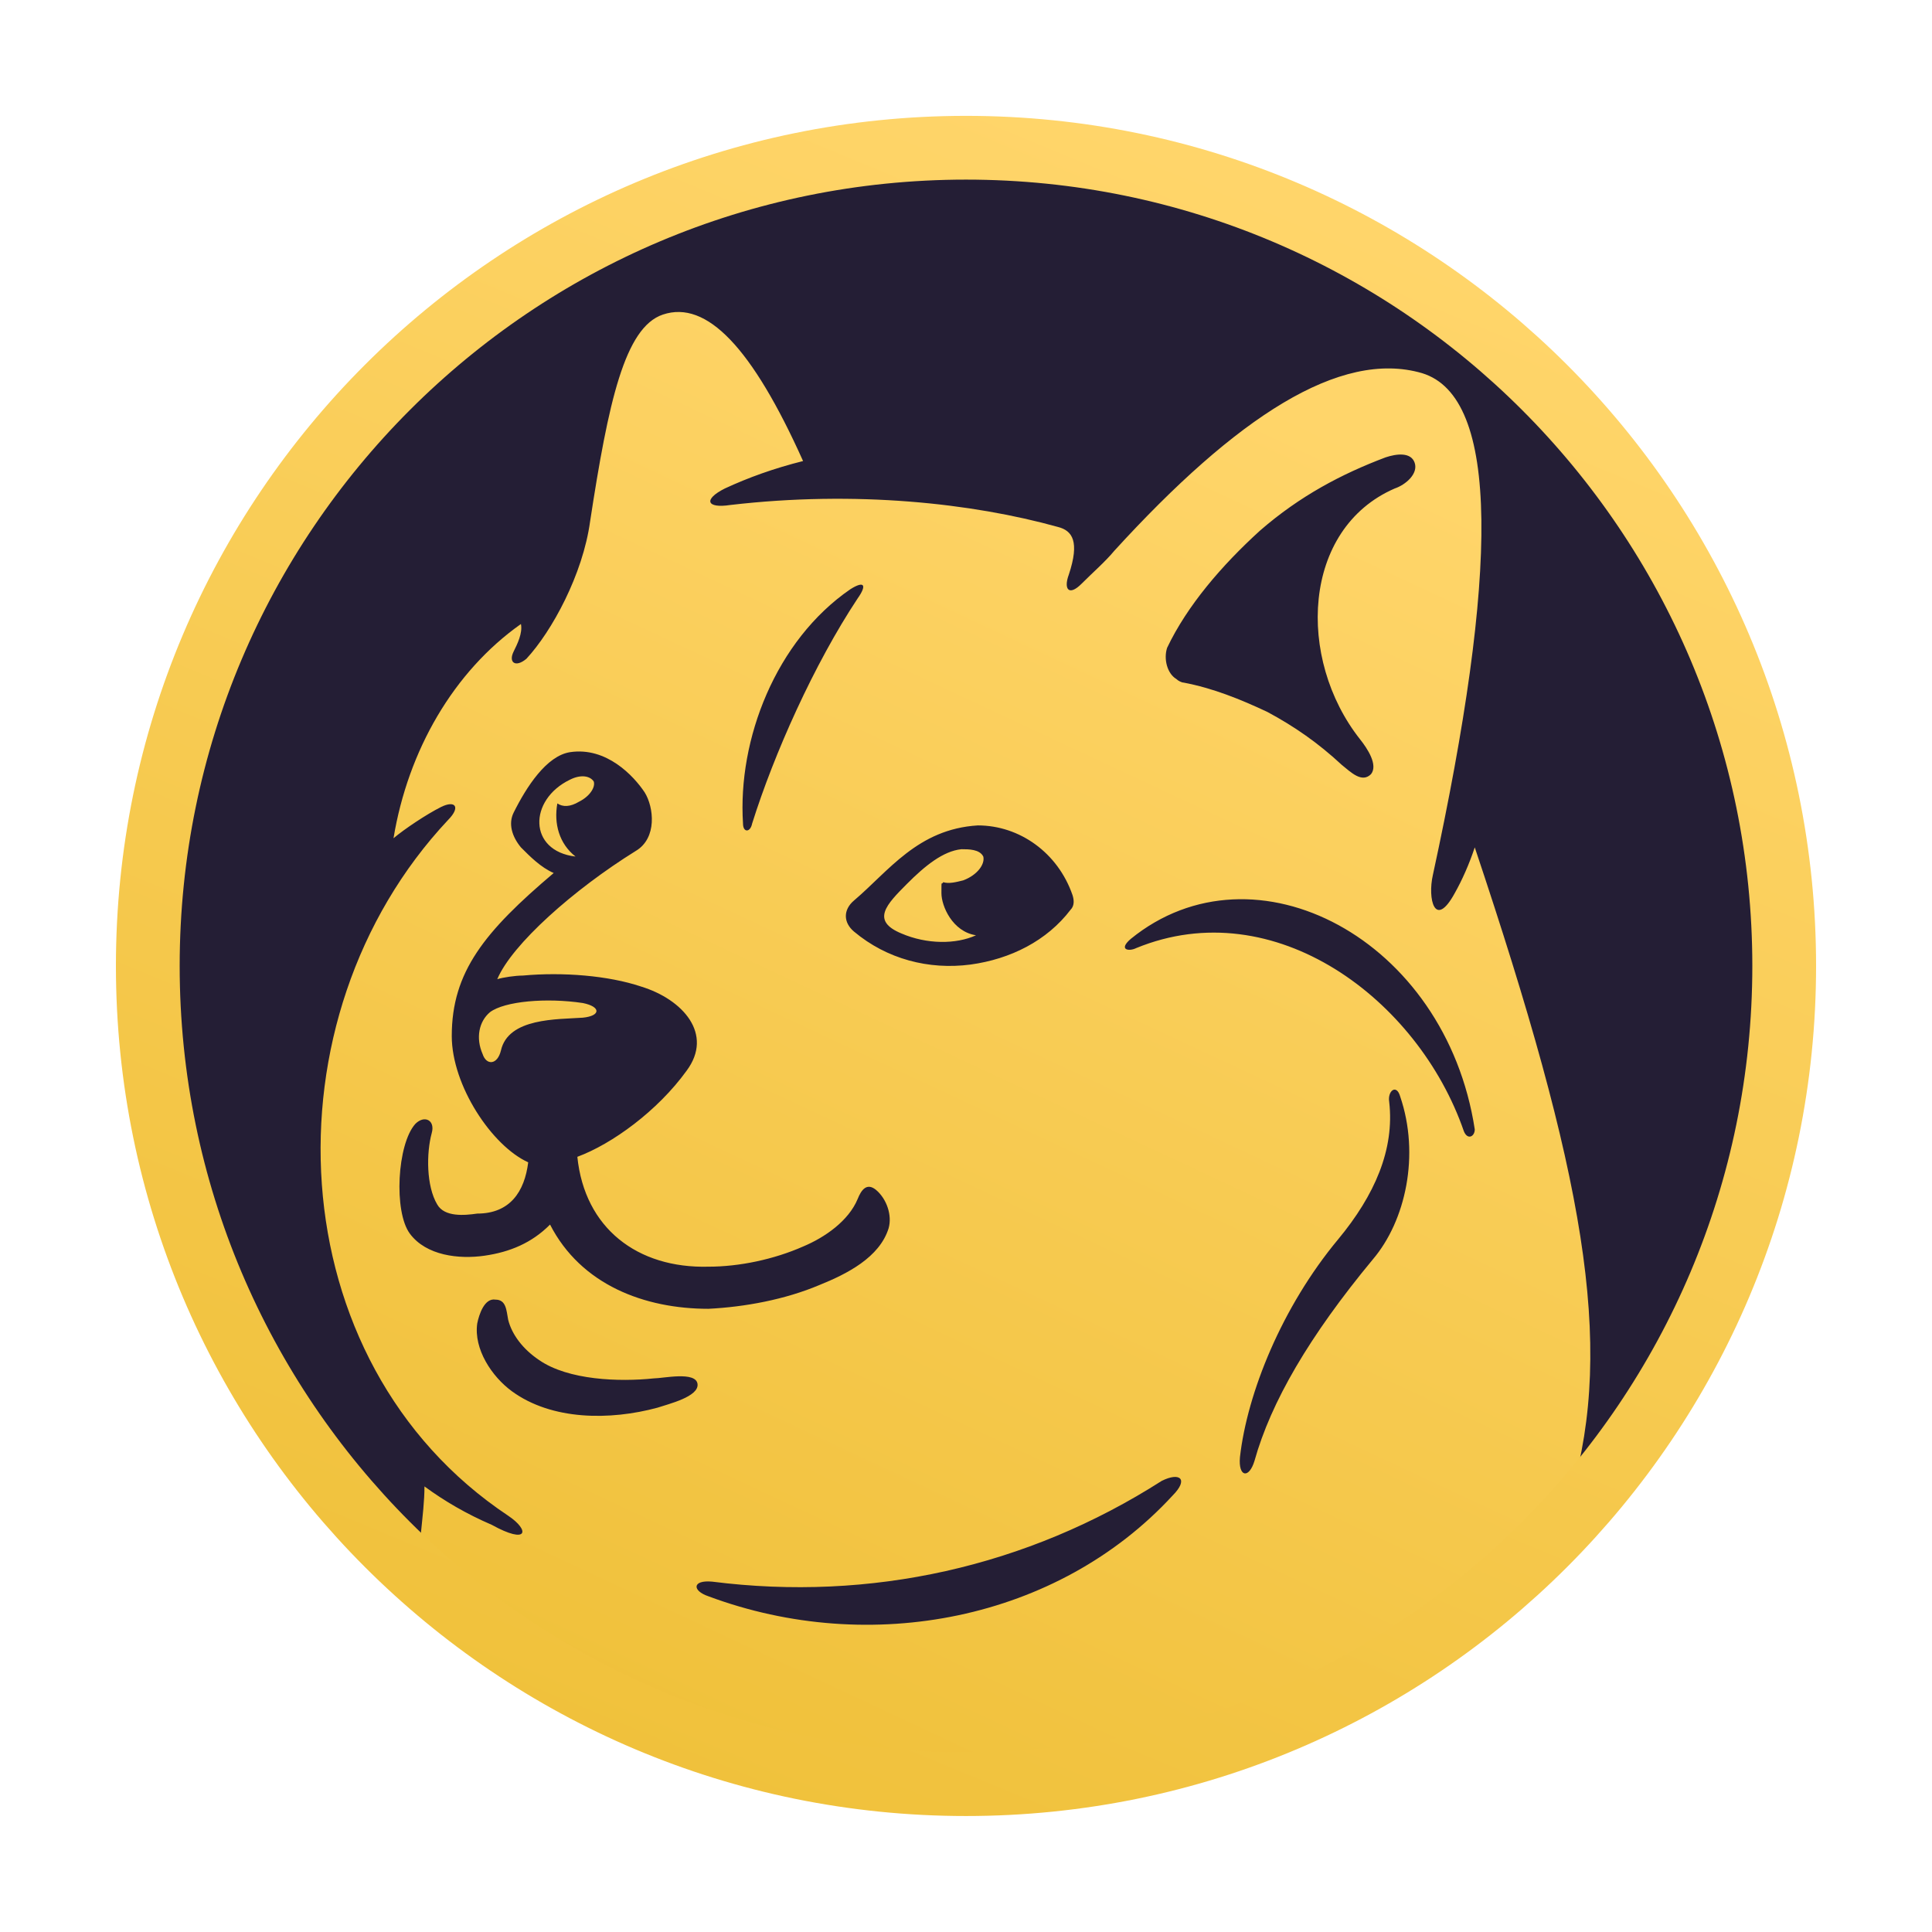
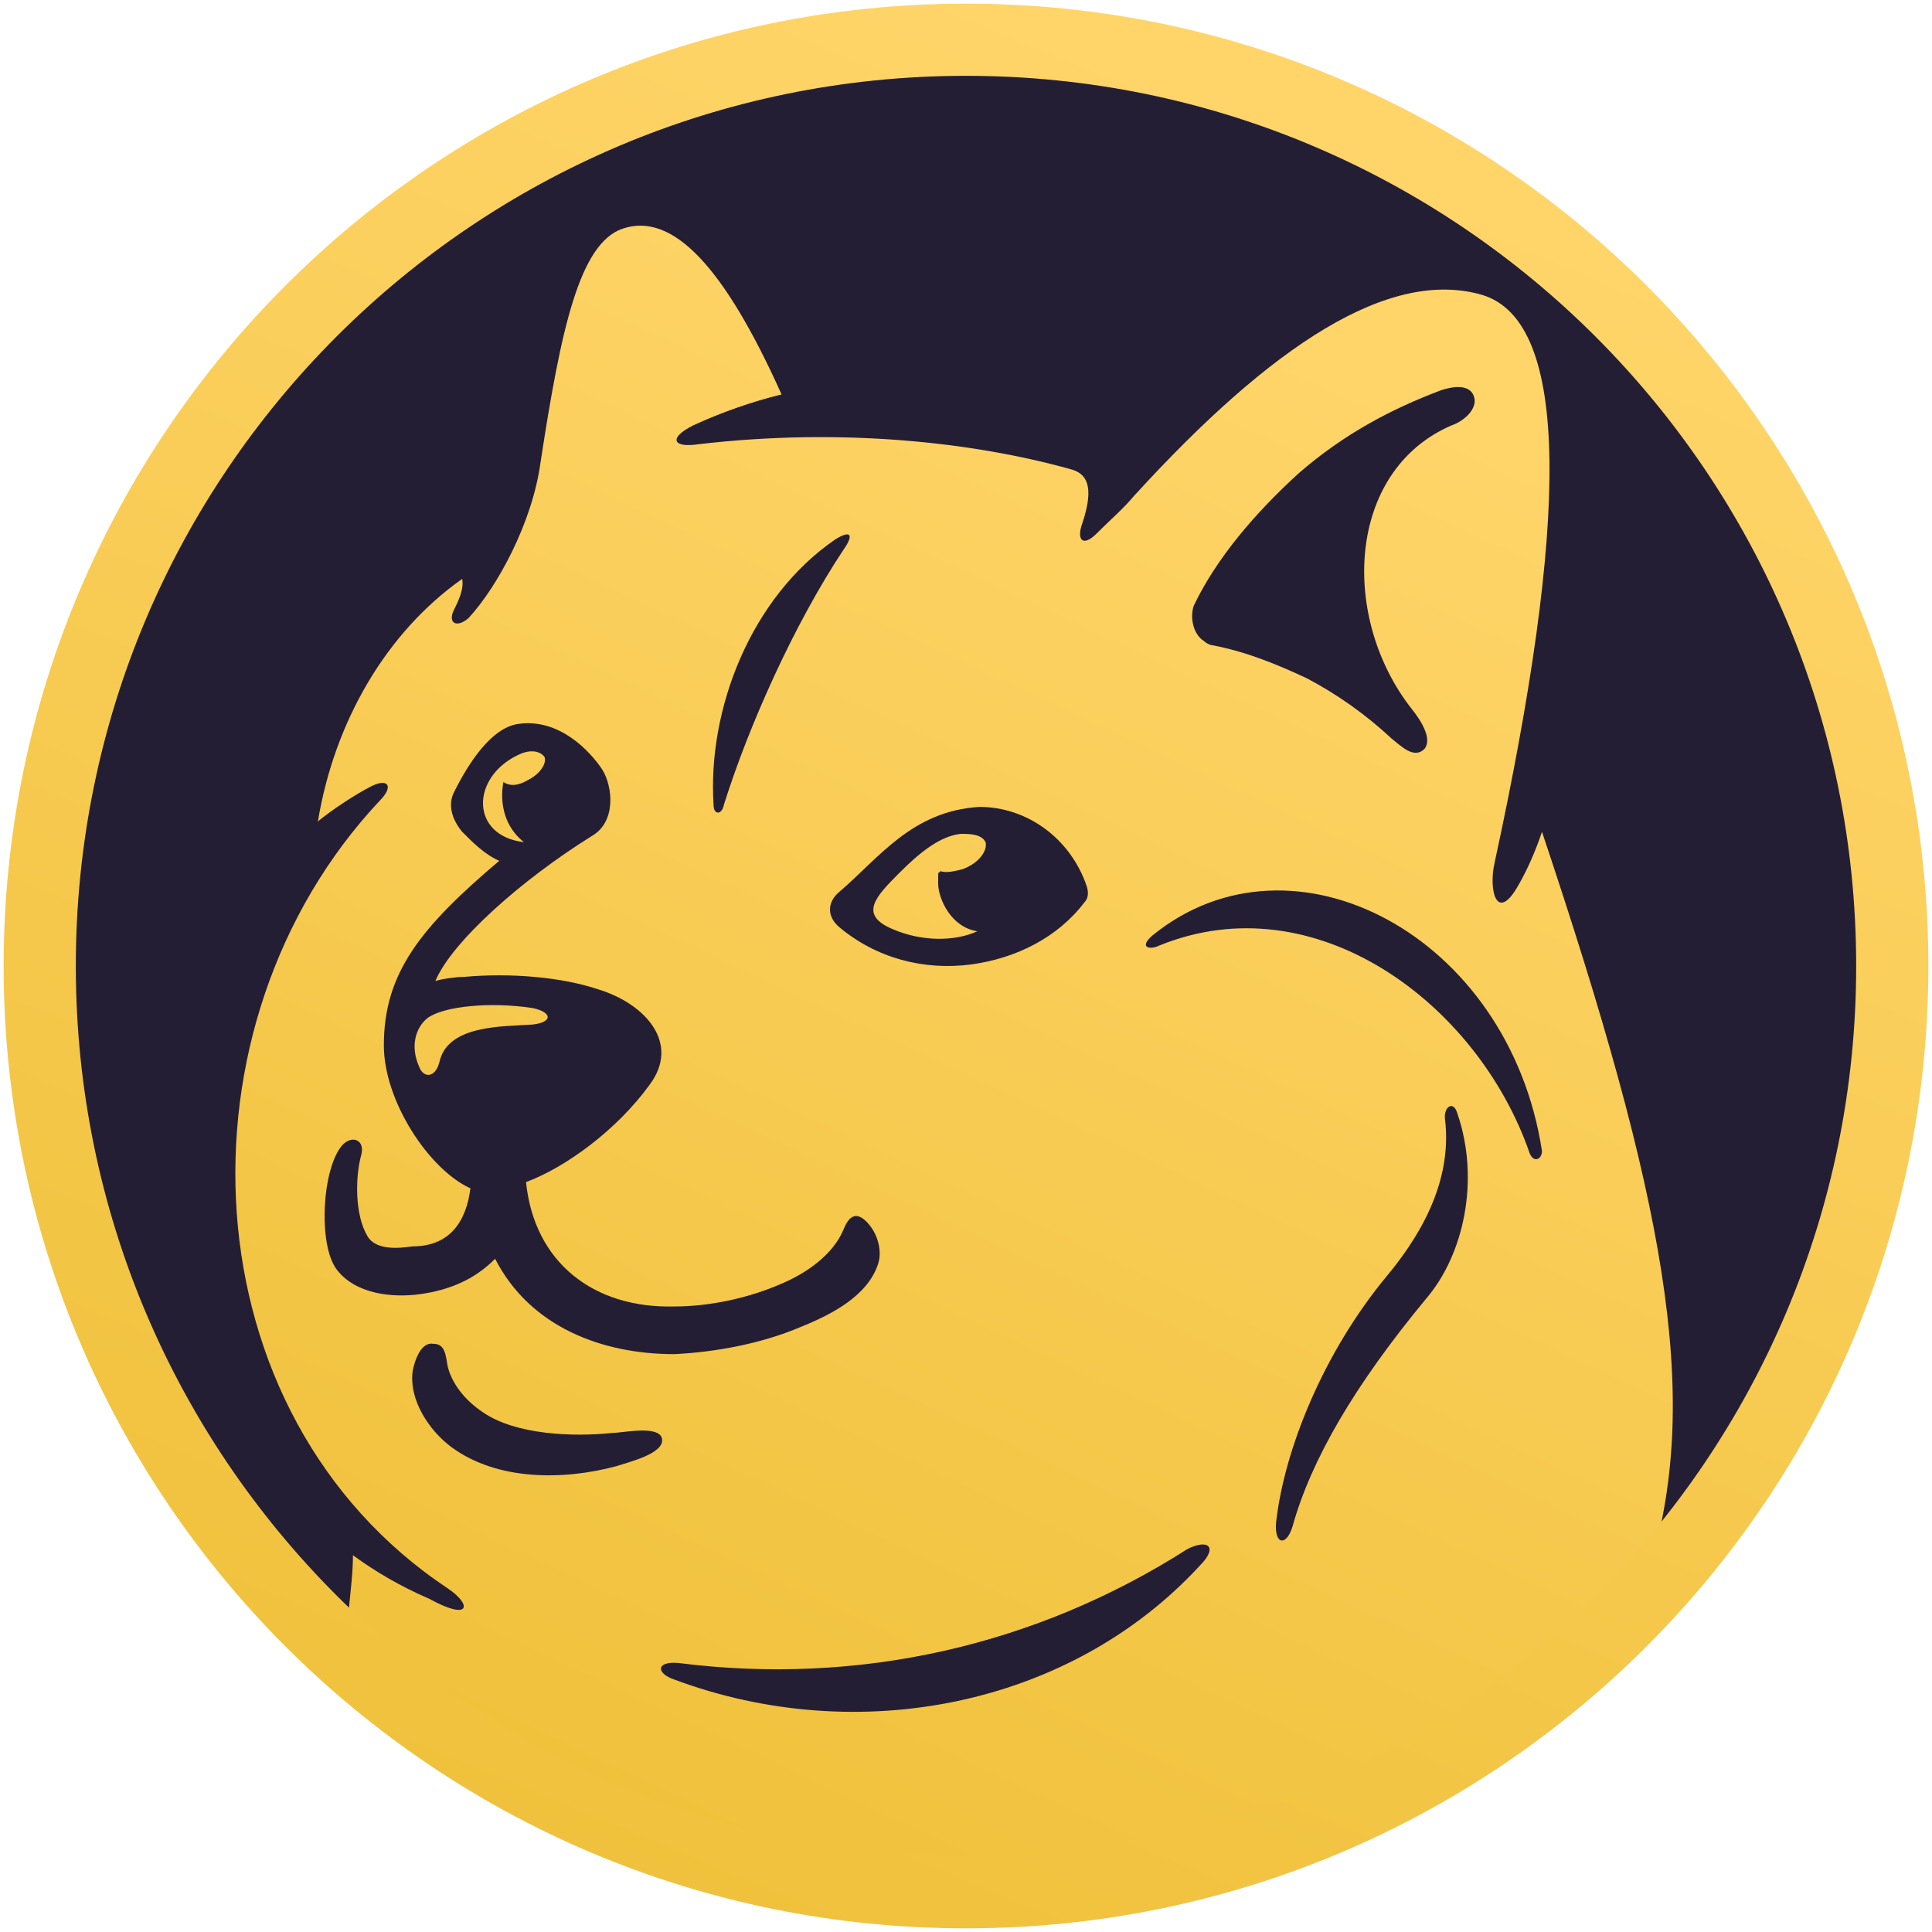
- <svg xmlns="http://www.w3.org/2000/svg" width="60" height="60" viewBox="0 0 60 60" fill="none">
-   <path d="M4.204 29.672C4.204 43.743 15.753 55.15 30 55.15C44.246 55.15 55.795 43.743 55.795 29.672C55.795 15.602 44.246 4.195 30 4.195C15.753 4.195 4.204 15.602 4.204 29.672Z" fill="#241E35" />
-   <path d="M45.896 24.663C49.538 31.094 49.982 42.255 49.748 47.032C45.896 52.109 37.203 54.52 31.32 55.079C25.437 55.638 18.45 52.769 12.278 48.08V44.585C6.675 37.874 9.243 30.138 11.227 27.109C11.508 21.517 14.846 18.721 16.48 18.022C17.881 11.031 18.932 9.633 20.683 8.934C22.083 8.375 24.768 12.196 25.936 14.177L33.99 15.925C36.325 13.594 41.694 9.284 44.496 10.682C47.297 12.08 46.597 20.585 45.896 24.663Z" fill="#F0C13B" />
-   <path d="M45.896 24.663C49.538 31.094 49.982 42.255 49.748 47.032C45.896 52.109 37.203 54.52 31.32 55.079C25.437 55.638 18.45 52.769 12.278 48.08V44.585C6.675 37.874 9.243 30.138 11.227 27.109C11.508 21.517 14.846 18.721 16.48 18.022C17.881 11.031 18.932 9.633 20.683 8.934C22.083 8.375 24.768 12.196 25.936 14.177L33.99 15.925C36.325 13.594 41.694 9.284 44.496 10.682C47.297 12.08 46.597 20.585 45.896 24.663Z" fill="url(#paint0_linear_3166_844)" />
-   <path fill-rule="evenodd" clip-rule="evenodd" d="M16.404 36.097C15.274 35.585 14.03 33.709 14.03 32.173C14.03 30.183 15.047 28.932 17.196 27.112C16.8 26.942 16.461 26.601 16.178 26.316C15.895 25.975 15.782 25.577 15.952 25.236C16.348 24.44 16.97 23.473 17.704 23.359C18.835 23.189 19.683 24.098 20.022 24.61C20.305 25.065 20.418 26.032 19.739 26.43C17.817 27.624 15.895 29.33 15.443 30.41C15.613 30.354 16.008 30.297 16.235 30.297C17.478 30.183 18.892 30.297 19.909 30.638C21.209 31.036 22.17 32.116 21.322 33.254C20.418 34.505 19.005 35.528 17.93 35.926C18.157 38.144 19.796 39.395 22.001 39.338C22.962 39.338 24.036 39.111 24.94 38.712C25.619 38.428 26.354 37.916 26.636 37.234C26.749 36.95 26.919 36.722 27.202 36.95C27.541 37.234 27.71 37.746 27.597 38.144C27.315 39.054 26.297 39.565 25.449 39.907C24.375 40.361 23.131 40.589 22.001 40.646C20.022 40.646 18.044 39.907 17.082 38.03C16.517 38.599 15.839 38.883 15.047 38.997C14.256 39.111 13.238 38.997 12.73 38.314C12.221 37.632 12.334 35.528 12.899 34.903C13.182 34.618 13.521 34.789 13.408 35.187C13.238 35.812 13.238 36.836 13.578 37.405C13.804 37.803 14.426 37.746 14.821 37.689C15.839 37.689 16.291 37.007 16.404 36.097ZM15.782 40.987C15.726 40.703 15.726 40.361 15.387 40.361C15.047 40.305 14.878 40.816 14.821 41.101C14.708 41.897 15.274 42.75 15.895 43.205C17.139 44.115 18.948 44.115 20.418 43.717C20.757 43.603 21.718 43.375 21.662 42.977C21.605 42.579 20.587 42.807 20.305 42.807C19.231 42.92 17.648 42.864 16.743 42.238C16.235 41.897 15.895 41.442 15.782 40.987ZM45.8 35.073C44.896 29.159 38.96 26.032 35.116 29.159C34.72 29.5 35.059 29.557 35.285 29.444C39.582 27.681 44.048 31.036 45.461 35.13C45.574 35.414 45.8 35.301 45.8 35.073ZM15.782 47.072C8.603 42.295 8.151 31.605 13.917 25.463C14.312 25.065 14.143 24.838 13.691 25.065C13.238 25.293 12.56 25.747 12.221 26.032C12.673 23.302 14.086 20.857 16.178 19.379C16.235 19.663 16.065 20.004 15.952 20.232C15.782 20.573 16.008 20.744 16.348 20.459C17.139 19.606 18.1 17.843 18.326 16.194C18.892 12.498 19.4 10.167 20.587 9.769C21.944 9.314 23.358 10.792 24.94 14.318C24.036 14.545 23.244 14.83 22.509 15.171C21.831 15.512 21.944 15.796 22.679 15.683C26.58 15.228 30.198 15.626 32.855 16.365C33.307 16.479 33.533 16.82 33.194 17.843C33.024 18.298 33.194 18.526 33.59 18.128C33.929 17.787 34.325 17.445 34.607 17.104C38.395 12.953 41.617 10.849 44.161 11.588C46.592 12.328 46.535 17.787 44.5 27.169C44.33 27.908 44.557 28.875 45.178 27.738C45.404 27.34 45.631 26.828 45.8 26.316C49.192 36.438 50.153 41.726 48.796 46.389C48.683 46.844 48.344 47.413 48.57 47.583C48.74 47.697 49.079 47.526 49.475 46.958C50.831 45.081 51.171 42.693 51.114 39.964C51.001 35.244 48.796 28.875 47.1 23.985C48.853 16.194 48.005 11.02 45.065 9.826C42.069 8.575 38.564 10.224 34.211 14.659C31.668 14.034 29.35 13.636 26.862 13.806C25.053 9.655 23.188 6.982 20.418 7.665C17.987 8.29 17.478 10.394 16.856 13.351C16.235 16.251 16.517 16.649 15.5 17.332C12.504 19.379 10.525 22.449 10.016 27.397C7.416 32.116 7.359 40.191 11.712 44.854C11.995 45.707 12.051 46.787 11.995 47.583C11.995 48.095 12.051 48.55 12.447 48.607C12.899 48.664 13.012 48.266 13.069 47.64C13.125 47.072 13.182 46.617 13.182 46.162C13.804 46.617 14.482 47.015 15.274 47.356C16.404 47.981 16.461 47.526 15.782 47.072ZM30.367 25.634C28.502 25.747 27.597 27.055 26.523 27.965C26.184 28.25 26.184 28.648 26.523 28.932C27.541 29.785 28.841 30.126 30.141 29.955C31.385 29.785 32.516 29.216 33.25 28.25C33.363 28.136 33.363 27.965 33.307 27.795C32.855 26.487 31.668 25.634 30.367 25.634ZM29.858 26.373C29.293 26.43 28.728 26.885 28.163 27.453C27.541 28.079 27.032 28.591 27.993 28.989C28.784 29.33 29.689 29.33 30.311 29.046C29.576 28.932 29.237 28.136 29.237 27.738C29.237 27.283 29.237 27.51 29.293 27.397C29.463 27.453 29.689 27.397 29.915 27.34C30.367 27.169 30.593 26.828 30.537 26.601C30.424 26.373 30.085 26.373 29.858 26.373ZM36.416 46.446C32.855 50.313 27.032 51.45 22.001 49.574C21.492 49.403 21.492 49.062 22.114 49.119C27.032 49.744 31.894 48.664 36.077 45.991C36.642 45.707 36.925 45.934 36.416 46.446ZM41.56 38.485C42.691 37.12 43.313 35.699 43.143 34.22C43.087 33.879 43.369 33.652 43.483 34.05C44.104 35.869 43.652 37.916 42.635 39.111C40.656 41.499 39.469 43.546 38.96 45.366C38.79 45.934 38.451 45.877 38.508 45.252C38.734 43.262 39.808 40.589 41.56 38.485ZM26.41 18.298C24.092 19.89 22.905 22.961 23.075 25.577C23.075 25.861 23.301 25.861 23.358 25.577C24.036 23.416 25.279 20.63 26.636 18.583C26.919 18.185 26.862 18.014 26.41 18.298ZM43.313 15.171C40.43 16.422 40.26 20.459 42.239 22.961C42.465 23.245 42.804 23.757 42.578 24.042C42.295 24.326 41.956 23.985 41.673 23.757C40.939 23.075 40.204 22.563 39.356 22.108C38.508 21.71 37.66 21.369 36.755 21.198C36.699 21.198 36.586 21.142 36.529 21.085C36.246 20.914 36.133 20.459 36.246 20.118C36.868 18.81 37.942 17.559 39.13 16.479C40.373 15.398 41.673 14.716 43.03 14.204C43.369 14.09 43.822 14.034 43.935 14.375C44.048 14.716 43.652 15.057 43.313 15.171ZM17.874 26.601C17.365 26.202 17.196 25.577 17.309 24.951C17.478 25.065 17.704 25.065 17.987 24.895C18.326 24.724 18.496 24.44 18.439 24.269C18.326 24.098 18.044 24.042 17.704 24.212C16.404 24.838 16.404 26.43 17.874 26.601ZM15.217 31.434C14.878 31.718 14.765 32.23 14.991 32.742C15.104 33.083 15.443 33.083 15.556 32.628C15.782 31.605 17.309 31.661 18.1 31.605C18.665 31.548 18.665 31.263 18.1 31.15C16.97 30.979 15.669 31.093 15.217 31.434Z" fill="#241E35" />
-   <path d="M4.59 29.998C4.59 44.031 15.966 55.408 30 55.408C44.033 55.408 55.41 44.031 55.41 29.998C55.41 15.964 44.033 4.588 30 4.588C15.966 4.588 4.59 15.964 4.59 29.998Z" stroke="url(#paint1_linear_3166_844)" stroke-width="1.98" />
+ <svg xmlns="http://www.w3.org/2000/svg" width="106" height="106" fill="none">
+   <path d="M1.409 52.349c0 28.141 23.098 50.954 51.591 50.954 28.493 0 51.591-22.813 51.591-50.954 0-28.141-23.098-50.954-51.59-50.954-28.494 0-51.592 22.813-51.592 50.954z" fill="#241E35" />
+   <path d="M84.793 42.325c7.284 12.862 8.171 35.185 7.704 44.738-7.704 10.155-25.09 14.976-36.857 16.095-11.766 1.118-25.74-4.62-38.084-13.998v-6.99c-11.206-13.422-6.07-28.894-2.1-34.952.56-11.184 7.236-16.777 10.505-18.175 2.801-13.98 4.903-16.777 8.404-18.175 2.802-1.118 8.172 6.525 10.506 10.486l16.11 3.495c4.668-4.66 15.408-13.282 21.01-10.486 5.604 2.797 4.203 19.806 2.802 27.962z" fill="#F0C13B" />
+   <path d="M84.793 42.325c7.284 12.862 8.171 35.185 7.704 44.738-7.704 10.155-25.09 14.976-36.857 16.095-11.766 1.118-25.74-4.62-38.084-13.998v-6.99c-11.206-13.422-6.07-28.894-2.1-34.952.56-11.184 7.236-16.777 10.505-18.175 2.801-13.98 4.903-16.777 8.404-18.175 2.802-1.118 8.172 6.525 10.506 10.486l16.11 3.495c4.668-4.66 15.408-13.282 21.01-10.486 5.604 2.797 4.203 19.806 2.802 27.962z" fill="url(#paint0_linear_7035_389)" />
+   <path fill-rule="evenodd" clip-rule="evenodd" d="M25.809 65.197c-2.261-1.023-4.749-4.776-4.749-7.847 0-3.98 2.035-6.482 6.332-10.122-.792-.34-1.47-1.023-2.035-1.592-.566-.682-.792-1.478-.453-2.16.792-1.593 2.035-3.526 3.505-3.754 2.262-.34 3.957 1.479 4.636 2.502.565.91.791 2.844-.566 3.64-3.844 2.388-7.688 5.8-8.592 7.96.339-.113 1.13-.227 1.583-.227 2.487-.227 5.314 0 7.349.682 2.6.797 4.522 2.957 2.826 5.232-1.809 2.502-4.635 4.55-6.784 5.345.453 4.436 3.732 6.938 8.14 6.824 1.923 0 4.071-.455 5.88-1.251 1.357-.569 2.827-1.592 3.392-2.957.226-.569.565-1.024 1.13-.569.679.569 1.018 1.593.792 2.389-.565 1.82-2.6 2.843-4.296 3.525-2.148.91-4.636 1.365-6.897 1.479-3.957 0-7.914-1.479-9.837-5.232-1.13 1.137-2.487 1.706-4.07 1.934-1.582.227-3.618 0-4.635-1.365-1.018-1.365-.792-5.573.339-6.824.565-.569 1.244-.227 1.018.569-.34 1.25-.34 3.298.339 4.435.452.796 1.696.683 2.487.569 2.035 0 2.94-1.365 3.166-3.185zm-1.244 9.781c-.113-.569-.113-1.251-.791-1.251-.679-.114-1.018.91-1.13 1.478-.227 1.593.904 3.299 2.147 4.208 2.488 1.82 6.106 1.82 9.045 1.024.679-.227 2.6-.682 2.488-1.478-.113-.797-2.149-.342-2.714-.342-2.148.228-5.314.114-7.123-1.137-1.017-.682-1.696-1.592-1.922-2.502zM84.601 63.15c-1.809-11.827-13.68-18.082-21.369-11.827-.791.682-.113.796.34.568 8.592-3.525 17.524 3.185 20.35 11.373.227.569.679.341.679-.114zM24.565 87.147c-14.359-9.553-15.263-30.934-3.73-43.217.79-.796.451-1.25-.453-.796-.905.455-2.261 1.365-2.94 1.934.905-5.46 3.731-10.35 7.915-13.307.113.569-.227 1.251-.453 1.706-.339.683.113 1.024.792.455 1.583-1.706 3.505-5.231 3.957-8.53 1.13-7.392 2.148-12.055 4.522-12.85 2.714-.91 5.54 2.046 8.706 9.098a27.091 27.091 0 00-4.861 1.706c-1.357.682-1.131 1.25.339 1.023 7.8-.91 15.037-.114 20.35 1.365.905.227 1.357.91.68 2.957-.34.91 0 1.364.79.568.679-.682 1.47-1.364 2.036-2.047 7.575-8.302 14.02-12.51 19.107-11.031 4.862 1.478 4.749 12.396.678 31.161-.339 1.479.114 3.412 1.357 1.137.453-.796.905-1.82 1.244-2.843 6.784 20.244 8.706 30.82 5.992 40.146-.226.91-.904 2.047-.452 2.388.34.228 1.018-.113 1.809-1.25 2.713-3.754 3.392-8.53 3.279-13.99-.226-9.439-4.636-22.176-8.028-31.957 3.505-15.58 1.81-25.93-4.07-28.318-5.992-2.502-13.002.796-21.708 9.667-5.087-1.251-9.723-2.047-14.698-1.706-3.618-8.302-7.349-13.647-12.889-12.283-4.861 1.251-5.879 5.46-7.123 11.373-1.243 5.8-.678 6.596-2.713 7.961-5.992 4.094-9.95 10.236-10.967 20.13-5.201 9.44-5.314 25.589 3.392 34.915.565 1.705.678 3.866.565 5.458 0 1.024.113 1.934.905 2.048.904.113 1.13-.683 1.243-1.934.113-1.137.226-2.047.226-2.957 1.244.91 2.6 1.706 4.184 2.389 2.26 1.25 2.374.34 1.017-.57zm29.17-42.876c-3.731.228-5.54 2.844-7.688 4.663-.678.569-.678 1.365 0 1.934 2.035 1.706 4.635 2.388 7.236 2.047 2.487-.341 4.748-1.479 6.218-3.412.226-.227.226-.569.113-.91-.904-2.616-3.278-4.322-5.879-4.322zm-1.017 1.479c-1.131.114-2.262 1.023-3.392 2.16-1.244 1.252-2.262 2.275-.34 3.071 1.583.683 3.392.683 4.636.114-1.47-.227-2.148-1.82-2.148-2.616 0-.91 0-.454.113-.682.34.114.791 0 1.244-.114.904-.34 1.356-1.023 1.243-1.478-.226-.455-.904-.455-1.356-.455zm13.115 40.146c-7.123 7.733-18.769 10.008-28.831 6.255-1.018-.341-1.018-1.024.226-.91 9.836 1.251 19.56-.91 27.926-6.255 1.131-.569 1.696-.114.679.91zM76.12 69.974c2.262-2.73 3.505-5.573 3.166-8.53-.113-.682.452-1.137.678-.34 1.244 3.639.34 7.733-1.696 10.121-3.957 4.777-6.331 8.87-7.349 12.51-.339 1.137-1.017 1.024-.904-.227.452-3.98 2.6-9.326 6.105-13.534zM45.821 29.6c-4.636 3.185-7.01 9.326-6.67 14.558 0 .568.451.568.564 0 1.357-4.322 3.844-9.895 6.558-13.989.565-.796.452-1.137-.452-.569zm33.805-6.255c-5.766 2.503-6.105 10.577-2.148 15.581.452.569 1.13 1.592.678 2.161-.565.569-1.243-.114-1.809-.569a21.597 21.597 0 00-4.635-3.298c-1.696-.796-3.392-1.478-5.2-1.82-.114 0-.34-.113-.453-.227-.566-.341-.792-1.25-.566-1.933 1.244-2.616 3.392-5.118 5.767-7.279 2.487-2.16 5.087-3.525 7.8-4.549.68-.227 1.584-.341 1.81.341.226.683-.565 1.365-1.244 1.593zm-50.878 22.86c-1.017-.796-1.356-2.047-1.13-3.298.339.227.791.227 1.357-.114.678-.341 1.017-.91.904-1.251-.226-.341-.791-.455-1.47-.114-2.6 1.251-2.6 4.436.34 4.777zm-5.314 9.667c-.678.568-.904 1.592-.452 2.615.226.683.905.683 1.13-.227.453-2.047 3.506-1.933 5.089-2.047 1.13-.114 1.13-.682 0-.91-2.262-.341-4.862-.114-5.767.569z" fill="#241E35" />
+   <path d="M2.18 53c0 28.066 22.753 50.819 50.82 50.819s50.82-22.753 50.82-50.82S81.067 2.18 53 2.18 2.18 24.932 2.18 53z" stroke="url(#paint1_linear_7035_389)" stroke-width="3.96" />
  <defs>
-     <linearGradient id="paint0_linear_3166_844" x1="36.971" y1="11.149" x2="17.716" y2="52.319" gradientUnits="userSpaceOnUse">
+     <linearGradient id="paint0_linear_7035_389" x1="66.942" y1="15.297" x2="28.433" y2="97.638" gradientUnits="userSpaceOnUse">
      <stop stop-color="#FFD56A" />
      <stop offset="1" stop-color="#F0C13B" />
    </linearGradient>
-     <linearGradient id="paint1_linear_3166_844" x1="39.846" y1="6.188" x2="19.624" y2="55.081" gradientUnits="userSpaceOnUse">
+     <linearGradient id="paint1_linear_7035_389" x1="72.693" y1="5.379" x2="32.248" y2="103.166" gradientUnits="userSpaceOnUse">
      <stop stop-color="#FFD56A" />
      <stop offset="1" stop-color="#F0C13B" />
    </linearGradient>
  </defs>
</svg>
